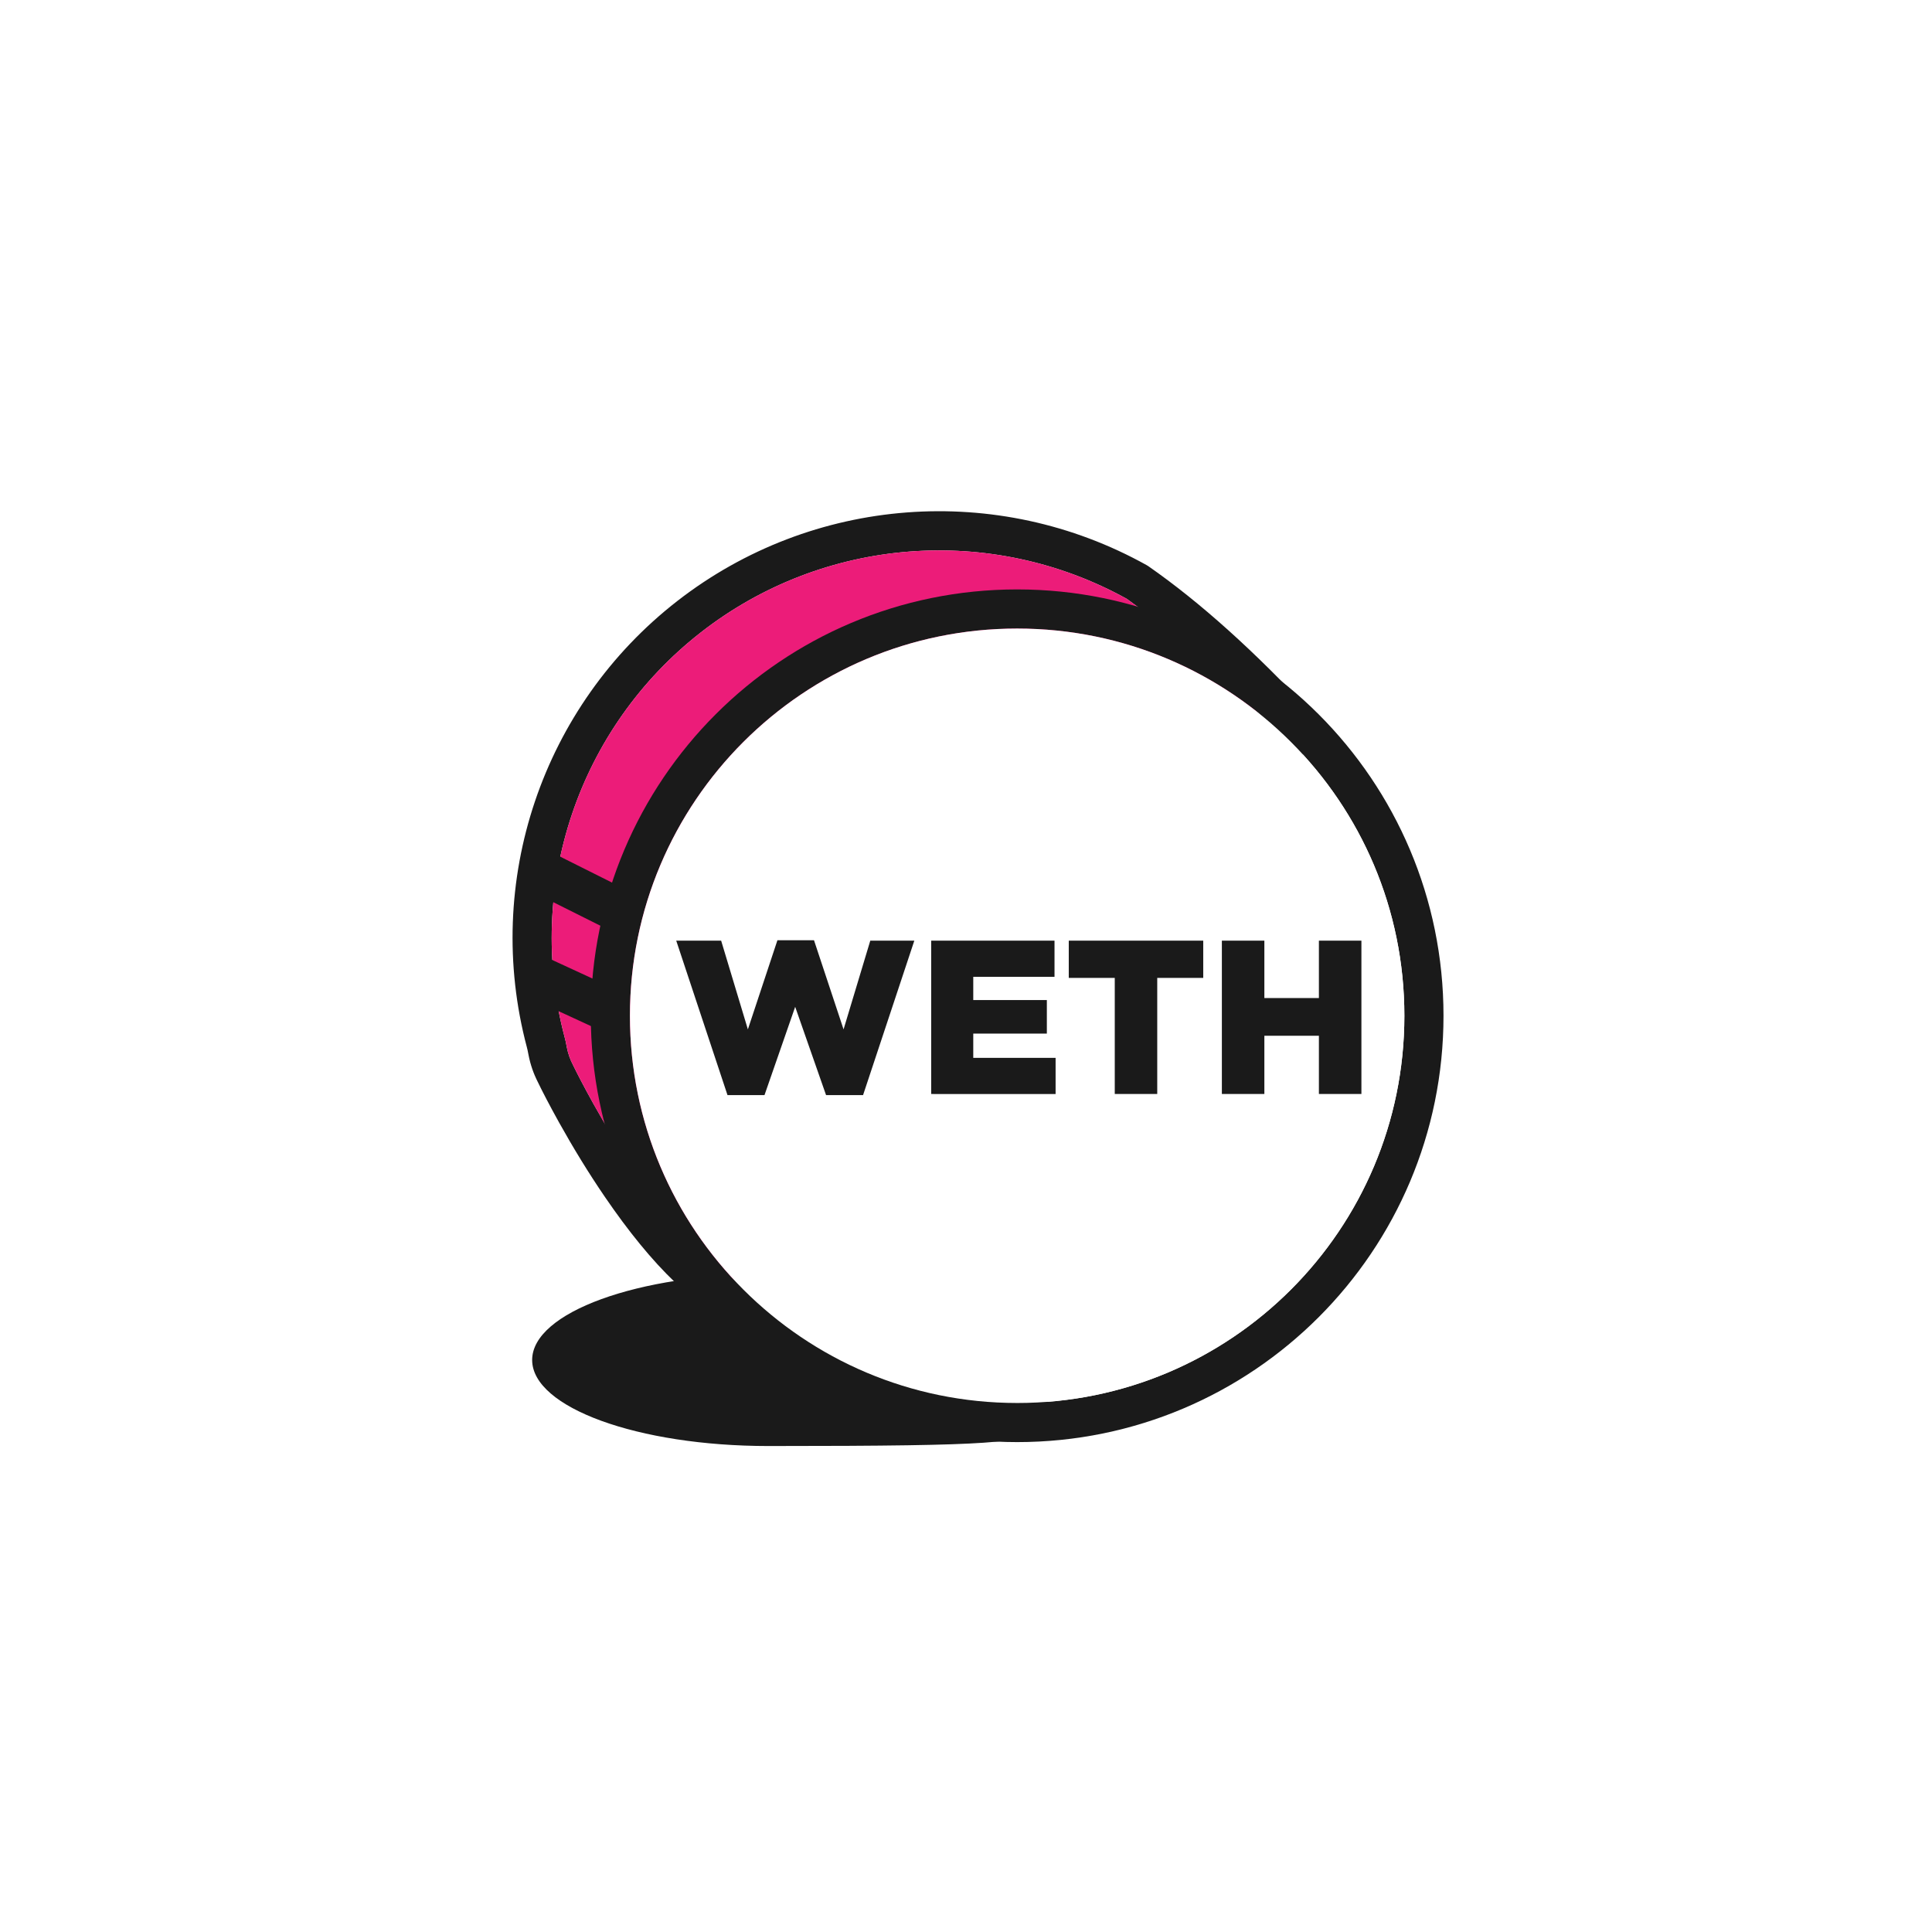
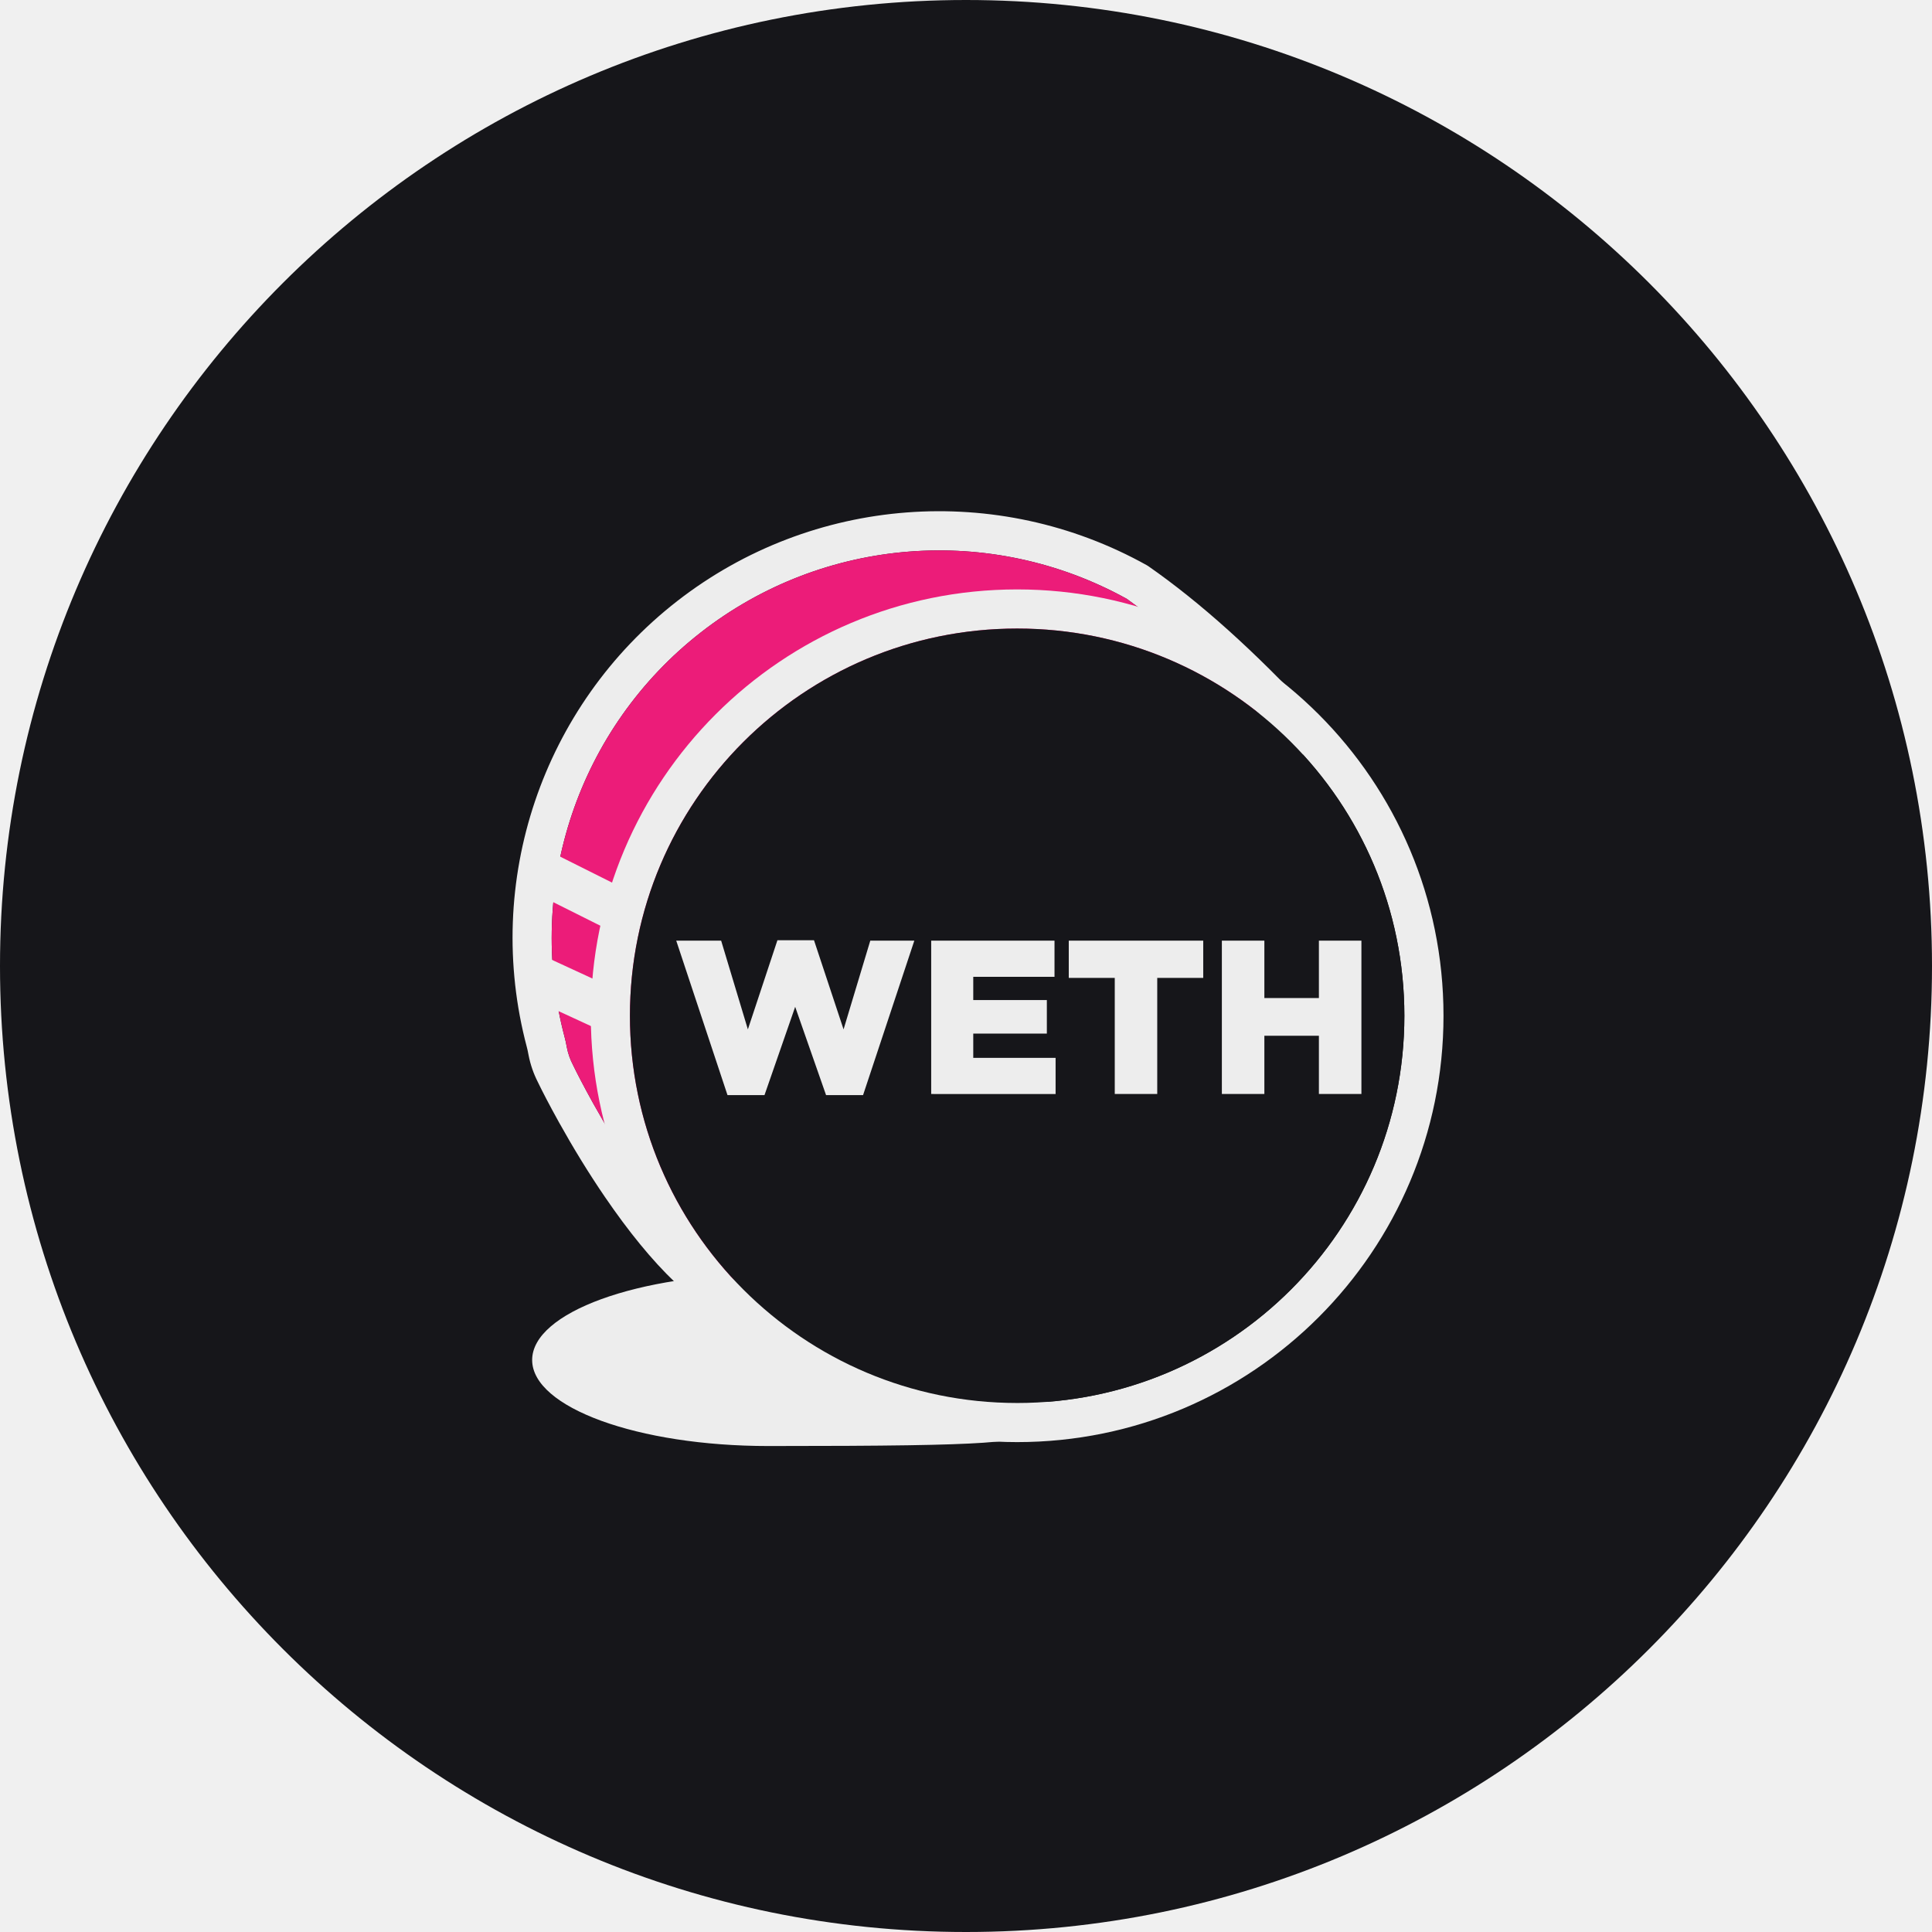
- <svg xmlns="http://www.w3.org/2000/svg" viewBox="0 0 240 240">
-   <style>
+ <svg xmlns="http://www.w3.org/2000/svg" viewBox="0 0 240 240" data-theme="dark">
+   <defs>
+     <clipPath id="clip">
+       <circle cx="120.0" cy="120.0" r="120.0" />
+     </clipPath>
+   </defs>
+   <g clip-path="url(#clip)">
+     <style>
    .bg { fill: #fff; }
    .c1 { fill: #1a1a1a; }
    .c2 { fill: #ec1c79; }
    @media (prefers-color-scheme: dark) {
      .bg { fill: #16161a; }
      .c1 { fill: #ededed; }
    }
    :root[data-theme="dark"] .bg,
    svg[data-theme="dark"] .bg { fill: #16161a; }
    :root[data-theme="dark"] .c1,
    svg[data-theme="dark"] .c1 { fill: #ededed; }
    :root[data-theme="dark"] .c2,
    svg[data-theme="dark"] .c2 { fill: #ec1c79; }
    :root[data-theme="light"] .bg,
    svg[data-theme="light"] .bg { fill: #fff; }
    :root[data-theme="light"] .c1,
    svg[data-theme="light"] .c1 { fill: #1a1a1a; }
    :root[data-theme="light"] .c2,
    svg[data-theme="light"] .c2 { fill: #ec1c79; }
  </style>
-   <rect width="240" height="240" class="bg" />
-   <g transform="translate(120, 120) scale(0.626) translate(-120, -120)">
-     <g transform="translate(54.025 53.748) translate(-24, -24) scale(1.4)">
-       <path class="c1" d="M34.8,75.542c34,0,34-.507,39.767-2.217C82.1,71.089,53.294,51.148,34.8,51.148S1.312,56.61,1.312,63.346,16.3,75.542,34.8,75.542" transform="translate(1.461 56.964)" />
-       <path class="c1" d="M113.467,28.784l1.564,1.685-1.365,1.847c-44.345,59.959-69.891,87.105-80.73,83.466-6.6-2.219-13.221-8.888-19.843-18.573-2.327-3.405-4.513-6.99-6.5-10.556-1.323-2.376-2.443-4.542-3.025-5.762a14.361,14.361,0,0,1-1.3-3.775l-.03-.152c-.1-.535-.14-.7-.218-1A60.455,60.455,0,0,1,89.893,7.656l.23.144q10.967,7.638,23.344,20.985m-26.4-16.356A54.925,54.925,0,0,0,7.375,74.546c.12.452.175.706.3,1.361l.025.135A9,9,0,0,0,8.571,78.5c.531,1.114,1.6,3.175,2.864,5.449,1.911,3.428,4.01,6.872,6.233,10.127,5.984,8.749,11.915,14.726,17.032,16.445,6.827,2.293,32.523-24.908,73.132-79.648A139.482,139.482,0,0,0,87.067,12.429" transform="translate(0 0.001)" />
-       <path class="c2" d="M84.146,9.507A54.925,54.925,0,0,0,4.453,71.625c.12.452.175.706.3,1.361l.025.135a9,9,0,0,0,.869,2.462c.531,1.114,1.6,3.175,2.864,5.449,1.911,3.428,4.01,6.872,6.233,10.127,5.984,8.749,11.915,14.726,17.032,16.445C38.607,109.9,64.3,82.7,104.911,27.956A139.482,139.482,0,0,0,84.146,9.507" transform="translate(2.921 2.922)" />
-       <path class="c1" d="M65.677,126.107a60.431,60.431,0,1,1,60.431-60.431,60.43,60.43,0,0,1-60.431,60.431m0-5.544A54.886,54.886,0,1,0,10.79,65.677a54.887,54.887,0,0,0,54.886,54.886" transform="translate(5.842 5.843)" />
-       <path class="bg" d="M62.755,117.642A54.886,54.886,0,1,0,7.869,62.755a54.887,54.887,0,0,0,54.886,54.886" transform="translate(8.764 8.765)" />
-       <path class="c1" d="M18.239,50.72,10.974,28.832H17.34l3.788,12.574,4.189-12.636H30.5l4.191,12.636,3.788-12.574h6.242L37.456,50.72H32.21L27.833,38.209,23.485,50.72Zm28.873-.154V28.832h17.48v5.124H53.075v3.291H63.506V42H53.075v3.445H64.746v5.124Zm26.02,0V34.11H66.613V28.832H85.672V34.11H79.153V50.565Zm15.181,0V28.832h6.024v8.133h7.73V28.832h6.026V50.565h-6.026V42.307h-7.73v8.258Z" transform="translate(12.222 32.043)" fill-rule="evenodd" />
-       <path class="c1" d="M2.609,28.806a3.105,3.105,0,0,1,2.777-5.555l8.869,4.437a3.1,3.1,0,1,1-2.775,5.553Z" transform="translate(0.993 25.531)" />
-       <path class="c1" d="M2.172,35.787a3.1,3.1,0,1,1,2.6-5.637l8.871,4.092a3.105,3.105,0,0,1-2.6,5.639Z" transform="translate(0.409 33.26)" />
+     <rect width="240" height="240" class="bg" />
+     <g transform="translate(120, 120) scale(0.626) translate(-120, -120)">
+       <g transform="translate(54.025 53.748) translate(-24, -24) scale(1.4)">
+         <path class="c1" d="M34.8,75.542c34,0,34-.507,39.767-2.217C82.1,71.089,53.294,51.148,34.8,51.148S1.312,56.61,1.312,63.346,16.3,75.542,34.8,75.542" transform="translate(1.461 56.964)" />
+         <path class="c1" d="M113.467,28.784l1.564,1.685-1.365,1.847c-44.345,59.959-69.891,87.105-80.73,83.466-6.6-2.219-13.221-8.888-19.843-18.573-2.327-3.405-4.513-6.99-6.5-10.556-1.323-2.376-2.443-4.542-3.025-5.762a14.361,14.361,0,0,1-1.3-3.775l-.03-.152c-.1-.535-.14-.7-.218-1A60.455,60.455,0,0,1,89.893,7.656l.23.144q10.967,7.638,23.344,20.985m-26.4-16.356A54.925,54.925,0,0,0,7.375,74.546c.12.452.175.706.3,1.361l.025.135A9,9,0,0,0,8.571,78.5c.531,1.114,1.6,3.175,2.864,5.449,1.911,3.428,4.01,6.872,6.233,10.127,5.984,8.749,11.915,14.726,17.032,16.445,6.827,2.293,32.523-24.908,73.132-79.648A139.482,139.482,0,0,0,87.067,12.429" transform="translate(0 0.001)" />
+         <path class="c2" d="M84.146,9.507A54.925,54.925,0,0,0,4.453,71.625c.12.452.175.706.3,1.361l.025.135a9,9,0,0,0,.869,2.462c.531,1.114,1.6,3.175,2.864,5.449,1.911,3.428,4.01,6.872,6.233,10.127,5.984,8.749,11.915,14.726,17.032,16.445C38.607,109.9,64.3,82.7,104.911,27.956A139.482,139.482,0,0,0,84.146,9.507" transform="translate(2.921 2.922)" />
+         <path class="c1" d="M65.677,126.107a60.431,60.431,0,1,1,60.431-60.431,60.43,60.43,0,0,1-60.431,60.431m0-5.544A54.886,54.886,0,1,0,10.79,65.677a54.887,54.887,0,0,0,54.886,54.886" transform="translate(5.842 5.843)" />
+         <path class="bg" d="M62.755,117.642A54.886,54.886,0,1,0,7.869,62.755a54.887,54.887,0,0,0,54.886,54.886" transform="translate(8.764 8.765)" />
+         <path class="c1" d="M18.239,50.72,10.974,28.832H17.34l3.788,12.574,4.189-12.636H30.5l4.191,12.636,3.788-12.574h6.242L37.456,50.72H32.21L27.833,38.209,23.485,50.72Zm28.873-.154V28.832h17.48v5.124H53.075v3.291H63.506V42H53.075v3.445H64.746v5.124Zm26.02,0V34.11H66.613V28.832H85.672V34.11H79.153V50.565Zm15.181,0V28.832h6.024v8.133h7.73V28.832h6.026V50.565h-6.026V42.307h-7.73v8.258Z" transform="translate(12.222 32.043)" fill-rule="evenodd" />
+         <path class="c1" d="M2.609,28.806a3.105,3.105,0,0,1,2.777-5.555l8.869,4.437a3.1,3.1,0,1,1-2.775,5.553Z" transform="translate(0.993 25.531)" />
+         <path class="c1" d="M2.172,35.787a3.1,3.1,0,1,1,2.6-5.637l8.871,4.092a3.105,3.105,0,0,1-2.6,5.639Z" transform="translate(0.409 33.26)" />
+       </g>
    </g>
  </g>
</svg>
